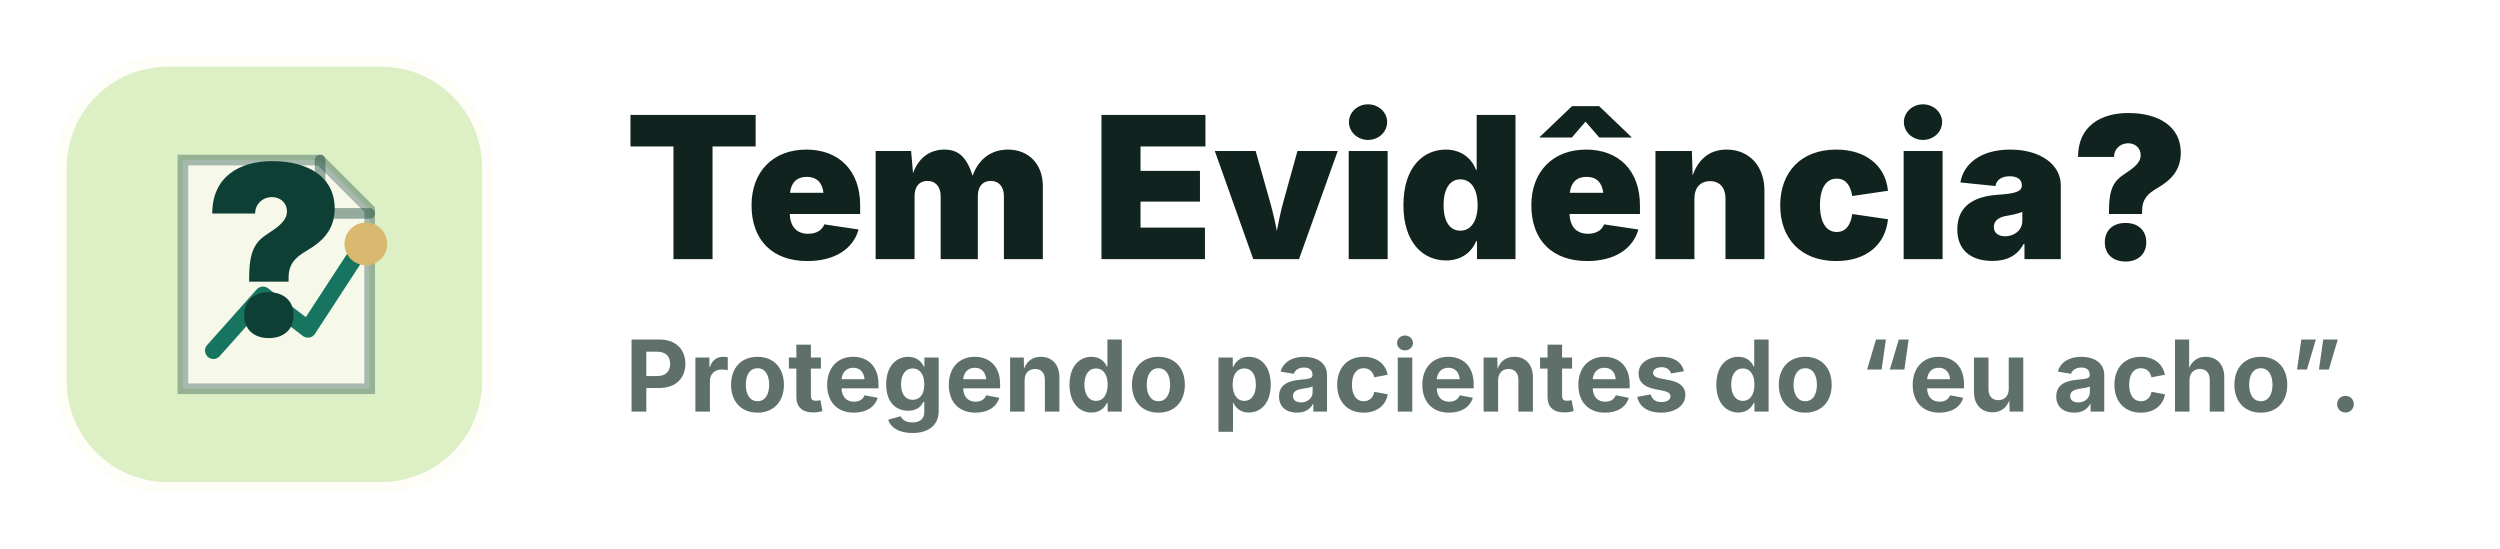
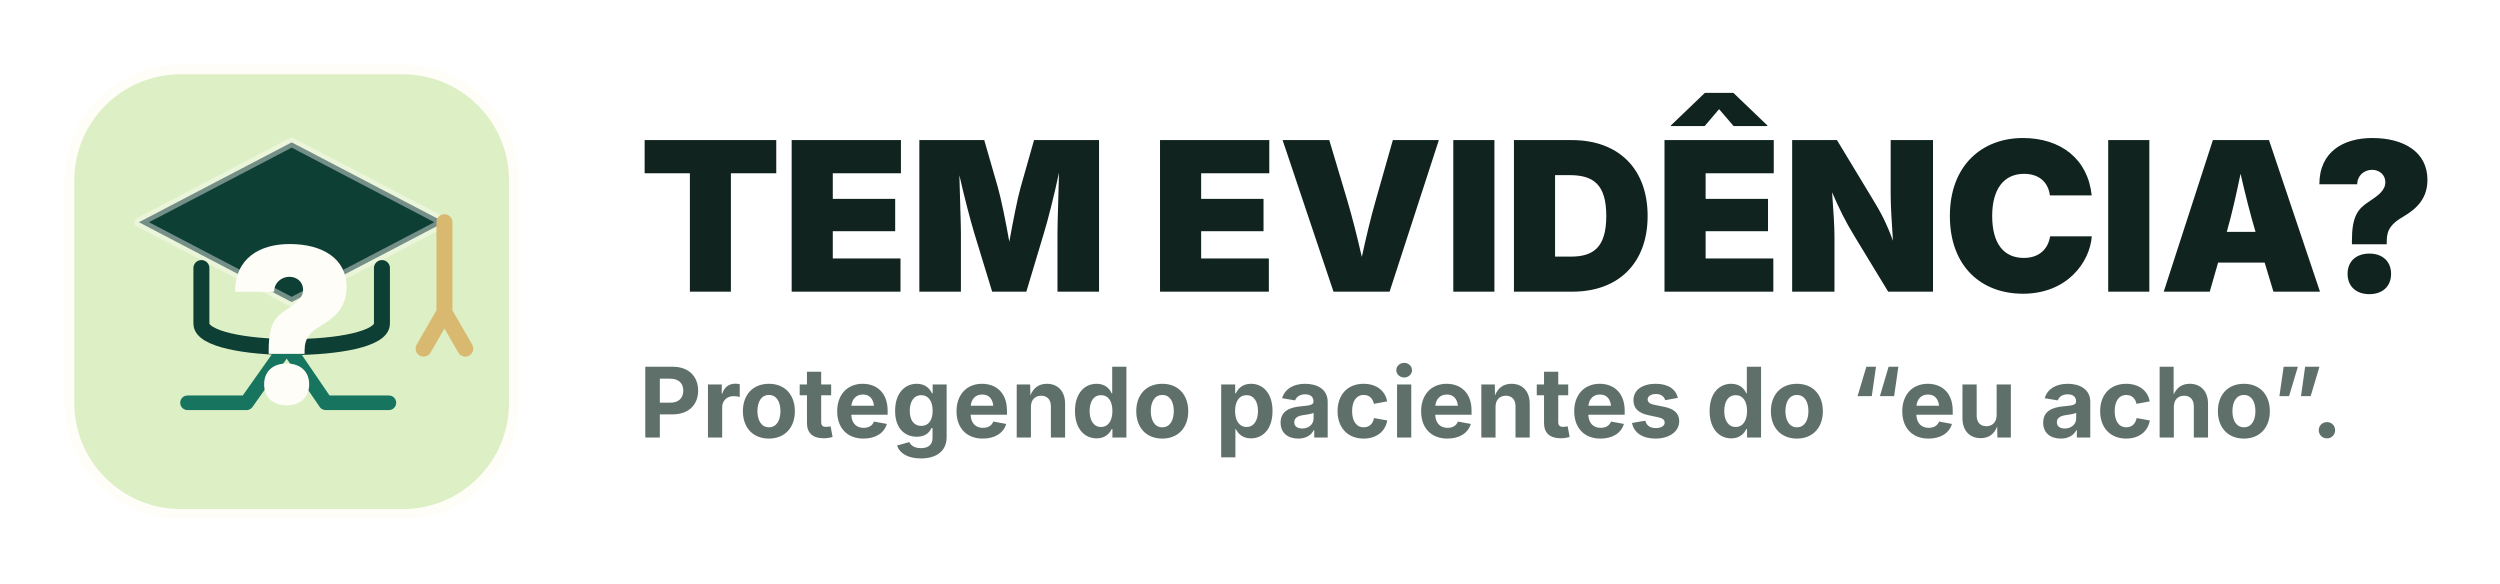
- <svg xmlns="http://www.w3.org/2000/svg" viewBox="0 0 328 72" role="img" aria-labelledby="title desc">
-   <rect x="8" y="8" width="56" height="56" rx="14" fill="#dcefc5" stroke="#fffdf7" stroke-width="1.5" />
-   <path d="M24 21h18l6.5 6.5V51H24z" fill="#fffdf7" fill-opacity=".74" stroke="#0d3f35" stroke-opacity=".34" stroke-width="1.4" />
-   <path d="M42 21v7h6.5" fill="none" stroke="#0d3f35" stroke-opacity=".42" stroke-width="1.4" stroke-linecap="round" stroke-linejoin="round" />
-   <path d="M28 46l6.5-7.3 5.9 4.5 7.3-11.2" fill="none" stroke="#17745f" stroke-width="2.2" stroke-linecap="round" stroke-linejoin="round" />
-   <circle cx="48" cy="32" r="2.8" fill="#d8b96f" />
-   <text x="36" y="44" text-anchor="middle" fill="#0d3f35" font-family="Inter, Arial, sans-serif" font-size="31" font-weight="900">?</text>
-   <text x="82" y="34" fill="#10231f" font-family="Inter, Arial, sans-serif" font-size="26" font-weight="850">Tem Evidência?</text>
-   <text x="82" y="54" fill="#5f706a" font-family="Inter, Arial, sans-serif" font-size="13" font-weight="650">Protegendo pacientes do “eu acho”.</text>
+ <svg xmlns="http://www.w3.org/2000/svg" viewBox="0 0 360 84" role="img" aria-labelledby="title desc">
+   <rect x="10" y="10" width="64" height="64" rx="16" fill="#dcefc5" stroke="#fffdf7" stroke-width="1.4" />
+   <path d="M20 32 42 20.5 64 32 42 43.5z" fill="#0d3f35" stroke="#fffdf7" stroke-opacity=".42" stroke-width="1.35" stroke-linejoin="round" />
+   <path d="M29 38.6v8c0 4.5 26 4.5 26 0v-8" fill="none" stroke="#0d3f35" stroke-width="2.3" stroke-linecap="round" />
+   <path d="M64 32v13m0 0-3 5.2m3-5.2 3 5.2" fill="none" stroke="#d8b96f" stroke-width="2.3" stroke-linecap="round" stroke-linejoin="round" />
+   <path d="M27 58h8.5l5.8-8.2 5.6 8.2H56" fill="none" stroke="#17745f" stroke-width="2.1" stroke-linecap="round" stroke-linejoin="round" />
+   <text x="42" y="58" text-anchor="middle" fill="#fffdf7" font-family="Inter, Arial, sans-serif" font-size="31" font-weight="900">?</text>
+   <text x="92" y="42" fill="#10231f" font-family="Inter, Arial, sans-serif" font-size="30" font-weight="900">TEM EVIDÊNCIA?</text>
+   <text x="92" y="63" fill="#5f706a" font-family="Inter, Arial, sans-serif" font-size="14" font-weight="700">Protegendo pacientes do “eu acho”.</text>
</svg>
